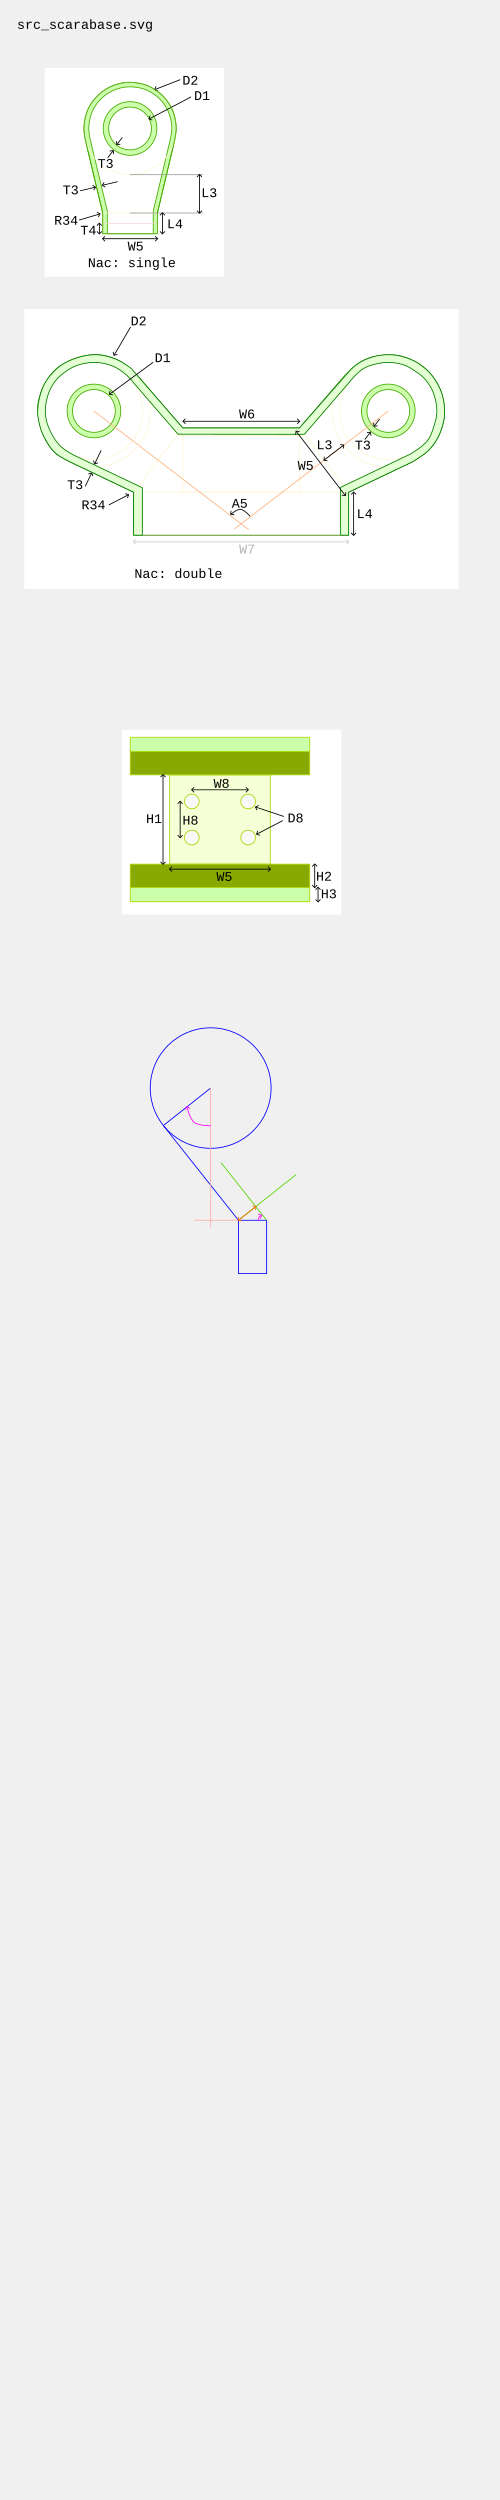
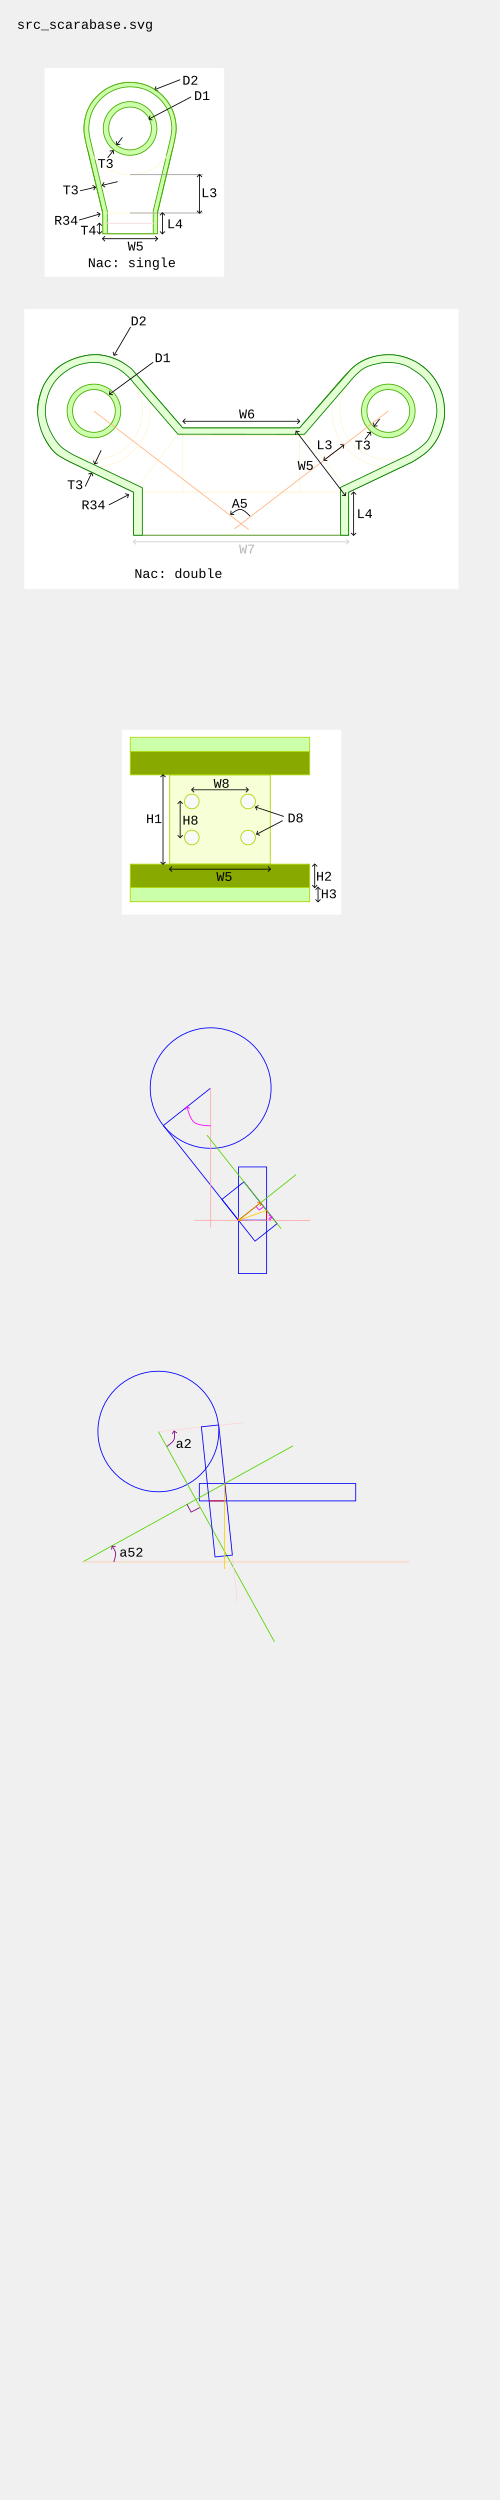
<svg xmlns="http://www.w3.org/2000/svg" width="600" height="3000" viewBox="0 0 158.75 793.75" version="1.1" id="svg1">
  <defs id="defs1">
+     <rect x="127.71" y="1793.351" width="34.011" height="23.2" id="rect62" />
+     <rect x="333.804" y="1805.964" width="67.572" height="36.939" id="rect53" />
    <rect x="54.47" y="574.638" width="36.313" height="30.579" id="rect46" />
    <rect x="43.021" y="286.442" width="29.506" height="22.525" id="rect44" />
    <rect x="69.599" y="207.67" width="28.831" height="25.001" id="rect43" />
    <rect x="436.062" y="1023.485" width="45.048" height="25.677" id="rect41" />
    <rect x="422.998" y="979.338" width="38.741" height="29.281" id="rect40" />
    <rect x="454.081" y="977.987" width="32.434" height="36.489" id="rect39" />
    <rect x="339.441" y="1127.545" width="45.557" height="21.623" id="rect38" />
    <rect x="437.693" y="1083.004" width="25.848" height="29.225" id="rect37" />
    <rect x="436.428" y="1042.999" width="35.673" height="20.972" id="rect36" />
    <rect x="435.161" y="977.536" width="43.246" height="41.894" id="rect35" />
    <rect x="105.412" y="306.325" width="121.629" height="29.732" id="rect32" />
    <rect x="161.271" y="679.32" width="121.629" height="36.939" id="rect31" />
    <rect x="156.766" y="376.149" width="41.894" height="29.732" id="rect30" />
    <rect x="185.597" y="420.295" width="44.147" height="36.038" id="rect29" />
    <rect x="237.402" y="364.887" width="66.22" height="31.533" id="rect28" />
    <rect x="219.641" y="373.446" width="72.719" height="40.543" id="rect27" />
    <rect x="244.609" y="373.446" width="55.391" height="40.543" id="rect26" />
    <rect x="266.683" y="461.739" width="45.949" height="43.798" id="rect25" />
    <rect x="250.015" y="415.791" width="36.94" height="30.182" id="rect24" />
    <rect x="437.414" y="607.244" width="49.553" height="30.632" id="rect23" />
    <rect x="242.357" y="665.355" width="77.032" height="25.677" id="rect22" />
    <rect x="136.652" y="311.528" width="50.966" height="32.491" id="rect15" />
    <rect x="37.906" y="260.881" width="38.543" height="33.446" id="rect14" />
    <rect x="237.628" y="277.763" width="48.417" height="32.491" id="rect13" />
    <rect x="254.51" y="220.427" width="36.95" height="28.668" id="rect12" />
    <rect x="273.941" y="138.244" width="34.72" height="29.942" id="rect10" />
    <marker style="overflow:visible" id="ArrowWide" refX="0" refY="0" orient="auto-start-reverse" markerWidth="1" markerHeight="1" viewBox="0 0 1 1" preserveAspectRatio="xMidYMid">
      <path style="fill:none;stroke:context-stroke;stroke-width:1;stroke-linecap:butt" d="M 3,-3 0,0 3,3" transform="rotate(180,0.125,0)" id="path5" />
    </marker>
    <rect x="20.386" y="20.386" width="239.539" height="67.53" id="rect1" />
    <marker style="overflow:visible" id="ArrowWide-2" refX="0" refY="0" orient="auto-start-reverse" markerWidth="1" markerHeight="1" viewBox="0 0 1 1" preserveAspectRatio="xMidYMid">
      <path style="fill:none;stroke:context-stroke;stroke-width:1;stroke-linecap:butt" d="M 3,-3 0,0 3,3" transform="rotate(180,0.125,0)" id="path5-6" />
    </marker>
    <marker style="overflow:visible" id="ArrowWide-0" refX="0" refY="0" orient="auto-start-reverse" markerWidth="1" markerHeight="1" viewBox="0 0 1 1" preserveAspectRatio="xMidYMid">
      <path style="fill:none;stroke:context-stroke;stroke-width:1;stroke-linecap:butt" d="M 3,-3 0,0 3,3" transform="rotate(180,0.125,0)" id="path5-2" />
    </marker>
    <rect x="69.599" y="207.67" width="28.831" height="25.001" id="rect43-2" />
    <marker style="overflow:visible" id="ArrowWide-03" refX="0" refY="0" orient="auto-start-reverse" markerWidth="1" markerHeight="1" viewBox="0 0 1 1" preserveAspectRatio="xMidYMid">
      <path style="fill:none;stroke:context-stroke;stroke-width:1;stroke-linecap:butt" d="M 3,-3 0,0 3,3" transform="rotate(180,0.125,0)" id="path5-61" />
    </marker>
    <marker style="overflow:visible" id="ArrowWide-0-0" refX="0" refY="0" orient="auto-start-reverse" markerWidth="1" markerHeight="1" viewBox="0 0 1 1" preserveAspectRatio="xMidYMid">
      <path style="fill:none;stroke:context-stroke;stroke-width:1;stroke-linecap:butt" d="M 3,-3 0,0 3,3" transform="rotate(180,0.125,0)" id="path5-2-6" />
    </marker>
    <rect x="69.599" y="207.67" width="28.831" height="25.001" id="rect43-2-3" />
    <marker style="overflow:visible" id="ArrowWide-7" refX="0" refY="0" orient="auto-start-reverse" markerWidth="1" markerHeight="1" viewBox="0 0 1 1" preserveAspectRatio="xMidYMid">
      <path style="fill:none;stroke:context-stroke;stroke-width:1;stroke-linecap:butt" d="M 3,-3 0,0 3,3" transform="rotate(180,0.125,0)" id="path5-9" />
    </marker>
    <marker style="overflow:visible" id="ArrowWide-28" refX="0" refY="0" orient="auto-start-reverse" markerWidth="1" markerHeight="1" viewBox="0 0 1 1" preserveAspectRatio="xMidYMid">
      <path style="fill:none;stroke:context-stroke;stroke-width:1;stroke-linecap:butt" d="M 3,-3 0,0 3,3" transform="rotate(180,0.125,0)" id="path5-97" />
    </marker>
  </defs>
  <g id="layer1">
    <rect style="fill:#ffffff;stroke:#ffffff;stroke-width:0.265;stroke-linejoin:round" id="rect42" width="69.368" height="58.403" x="38.856" y="231.822" />
    <rect style="fill:#ffffff;stroke:#ffffff;stroke-width:0.265;stroke-linejoin:round" id="rect34" width="56.734" height="66.031" x="14.303" y="21.692" />
    <path style="fill:#ffffff;stroke:#000000;stroke-width:0.265;stroke-linejoin:round;marker-start:url(#ArrowWide-2)" d="m 30.274,59.438 -4.827,1.132" id="path34-7" />
    <path style="fill:#ccffaa;stroke:#44aa00;stroke-width:0.265;stroke-linejoin:round" d="M 32.61,74.2 V 67.627 L 27.065,44.328 c 0,0 -0.467,-2.35 -0.433,-3.537 0.05,-1.74 0.344,-3.5 0.93,-5.14 0.492,-1.376 1.219,-2.689 2.132,-3.829 1.116,-1.394 2.463,-2.653 3.996,-3.569 1.643,-0.982 3.504,-1.673 5.396,-1.959 1.909,-0.289 3.905,-0.16 5.787,0.275 1.521,0.352 2.98,1.023 4.302,1.853 1.221,0.768 2.34,1.733 3.267,2.838 1.049,1.251 1.938,2.676 2.517,4.203 0.641,1.689 0.967,3.521 1.002,5.328 0.028,1.435 -0.632,4.26 -0.632,4.26 L 49.983,67.627 v 6.574 z" id="path2" />
    <path style="fill:#ffffff;stroke:#44aa00;stroke-width:0.265;stroke-linejoin:round" d="m 34.081,74.2 v -7.18 L 28.563,43.934 c 0,0 -0.42,-2.115 -0.389,-3.183 0.045,-1.566 0.309,-3.151 0.837,-4.626 0.443,-1.238 1.097,-2.42 1.918,-3.446 1.004,-1.255 2.216,-2.388 3.595,-3.212 1.478,-0.884 3.153,-1.505 4.855,-1.763 1.718,-0.26 3.513,-0.144 5.206,0.248 1.369,0.316 2.681,0.92 3.87,1.668 1.099,0.691 2.106,1.559 2.939,2.554 0.944,1.126 1.743,2.409 2.265,3.783 0.577,1.521 0.87,3.169 0.901,4.795 0.025,1.292 -0.569,3.834 -0.569,3.834 L 48.653,67.021 v 7.18 z" id="path2-2" />
    <rect style="fill:none;stroke:#f4d7d7;stroke-width:0.265;stroke-linejoin:round" id="rect2-6" width="17.373" height="3.287" x="32.61" y="70.913" />
    <circle style="fill:none;stroke:#fff6d5;stroke-width:0.265;stroke-linejoin:round" id="path1-3" cx="41.297" cy="40.791" r="14.665" />
    <rect style="fill:#ffffff;stroke:#ffffff;stroke-width:0.265;stroke-linejoin:round" id="rect33" width="137.544" height="88.676" x="7.866" y="98.212" />
    <path style="fill:#e5ffd5;stroke:#000000;stroke-width:0.265;stroke-linejoin:round;stroke-dasharray:none;marker-start:url(#ArrowWide-28)" d="m 29.085,150.194 -2.04,4.282" id="path42-1" />
    <path style="fill:none;stroke:#ffeeaa;stroke-width:0.265;stroke-linejoin:round" d="m 108.083,154.755 22.071,-10.517" id="path38-2" />
    <path style="fill:none;stroke:#ffeeaa;stroke-width:0.265;stroke-linejoin:round" d="m 96.364,138.214 14.924,-17.277" id="path40-6" />
    <circle style="fill:none;stroke:#fff6d5;stroke-width:0.265;stroke-linejoin:round" id="path1-3-7-0-3-3" cx="123.287" cy="130.479" r="15.424" />
    <circle style="fill:none;stroke:#fff6d5;stroke-width:0.265;stroke-linejoin:round" id="path1-3-7-0-3" cx="29.822" cy="130.48" r="15.424" />
    <text xml:space="preserve" transform="scale(0.2645833)" id="text1" style="font-size:16px;line-height:normal;font-family:'Liberation Mono';-inkscape-font-specification:'Liberation Mono';text-decoration-color:#000000;white-space:pre;shape-inside:url(#rect1);display:inline;fill:#000000;stroke-width:1;-inkscape-stroke:none;stop-color:#000000">
-       <tspan x="20.387" y="34.623" id="tspan1">src_scarabase.svg</tspan>
+       <tspan x="20.387" y="34.623" id="tspan33">src_scarabase.svg</tspan>
    </text>
    <circle style="fill:#ccffaa;stroke:#44aa00;stroke-width:0.265;stroke-linejoin:round" id="path1-35" cx="41.297" cy="40.791" r="8.518" />
    <circle style="fill:#ffffff;stroke:#44aa00;stroke-width:0.265;stroke-linejoin:round" id="path1" cx="41.297" cy="40.791" r="6.79" />
    <rect style="fill:none;stroke:#fff6d5;stroke-width:0.265;stroke-linejoin:round" id="rect2" width="17.373" height="6.574" x="32.61" y="67.627" />
    <path style="fill:none;stroke:#999999;stroke-width:0.265;stroke-linejoin:round" d="M 41.297,55.456 H 64.389" id="path3" />
    <path style="fill:none;stroke:#999999;stroke-width:0.265;stroke-linejoin:round" d="M 41.297,67.627 H 64.389" id="path3-1" />
    <path style="fill:none;stroke:#000000;stroke-width:0.265;stroke-linejoin:round;marker-start:url(#ArrowWide);marker-end:url(#ArrowWide)" d="M 63.331,55.456 V 67.627" id="path4" />
    <path style="fill:none;stroke:#000000;stroke-width:0.265;stroke-linejoin:round;marker-start:url(#ArrowWide);marker-end:url(#ArrowWide)" d="m 51.571,67.627 v 6.574" id="path6" />
    <path style="fill:none;stroke:#000000;stroke-width:0.265;stroke-linejoin:round;marker-start:url(#ArrowWide);marker-end:url(#ArrowWide)" d="M 32.61,75.788 H 49.983" id="path7" />
    <path style="fill:none;stroke:#000000;stroke-width:0.265;stroke-linejoin:round;marker-start:url(#ArrowWide)" d="M 47.37,37.754 60.681,30.762" id="path8" />
    <path style="fill:none;stroke:#000000;stroke-width:0.265;stroke-linejoin:round;marker-start:url(#ArrowWide)" d="m 49.175,28.423 8.05,-3.139" id="path9" />
    <path style="fill:none;stroke:#000000;stroke-width:0.265;stroke-linejoin:round;marker-start:url(#ArrowWide)" d="M 31.689,67.929 25.115,69.867" id="path10" />
    <text xml:space="preserve" transform="matrix(0.2645833,0,0,0.2645833,-10.87202,-8.596481)" id="text10" style="font-size:16px;line-height:normal;font-family:'Liberation Mono';-inkscape-font-specification:'Liberation Mono';text-decoration-color:#000000;white-space:pre;shape-inside:url(#rect10);display:inline;fill:#000000;stroke-width:1;-inkscape-stroke:none;stop-color:#000000">
-       <tspan x="273.941" y="152.481" id="tspan2">D1</tspan>
+       <tspan x="273.941" y="152.481" id="tspan34">D1</tspan>
    </text>
    <text xml:space="preserve" style="font-size:4.233px;line-height:normal;font-family:'Liberation Mono';-inkscape-font-specification:'Liberation Mono';text-decoration-color:#000000;white-space:pre;fill:#000000;stroke-width:0.265;-inkscape-stroke:none;stop-color:#000000" x="57.9" y="26.885" id="text11">
      <tspan id="tspan11" style="stroke-width:0.265" x="57.9" y="26.885">D2</tspan>
    </text>
    <text xml:space="preserve" transform="matrix(0.2645833,0,0,0.2645833,-3.455448,0.5056754)" id="text12" style="font-size:16px;line-height:normal;font-family:'Liberation Mono';-inkscape-font-specification:'Liberation Mono';text-decoration-color:#000000;white-space:pre;shape-inside:url(#rect12);display:inline;fill:#000000;stroke-width:1;-inkscape-stroke:none;stop-color:#000000">
-       <tspan x="254.51" y="234.662" id="tspan3">L3</tspan>
+       <tspan x="254.51" y="234.662" id="tspan35">L3</tspan>
    </text>
    <text xml:space="preserve" transform="matrix(0.2645833,0,0,0.2645833,-9.86067,-4.803916)" id="text13" style="font-size:16px;line-height:normal;font-family:'Liberation Mono';-inkscape-font-specification:'Liberation Mono';text-decoration-color:#000000;white-space:pre;shape-inside:url(#rect13);display:inline;fill:#000000;stroke-width:1;-inkscape-stroke:none;stop-color:#000000">
-       <tspan x="237.627" y="292" id="tspan4">L4</tspan>
+       <tspan x="237.627" y="292" id="tspan36">L4</tspan>
    </text>
    <text xml:space="preserve" transform="matrix(0.2645833,0,0,0.2645833,7.163734,-1.432747)" id="text14" style="font-size:16px;line-height:normal;font-family:'Liberation Mono';-inkscape-font-specification:'Liberation Mono';text-decoration-color:#000000;white-space:pre;shape-inside:url(#rect14);display:inline;fill:#000000;stroke-width:1;-inkscape-stroke:none;stop-color:#000000">
-       <tspan x="37.906" y="275.117" id="tspan5">R34</tspan>
+       <tspan x="37.906" y="275.117" id="tspan37">R34</tspan>
    </text>
    <text xml:space="preserve" transform="matrix(0.2645833,0,0,0.2645833,4.38252,-6.658059)" id="text15" style="font-size:16px;line-height:normal;font-family:'Liberation Mono';-inkscape-font-specification:'Liberation Mono';text-decoration-color:#000000;white-space:pre;shape-inside:url(#rect15);display:inline;fill:#000000;stroke-width:1;-inkscape-stroke:none;stop-color:#000000">
-       <tspan x="136.652" y="325.764" id="tspan6">W5</tspan>
+       <tspan x="136.652" y="325.764" id="tspan38">W5</tspan>
    </text>
    <rect style="fill:none;stroke:#fff6d5;stroke-width:0.265;stroke-linejoin:round" id="rect16" width="68.266" height="13.653" x="42.422" y="156.269" />
    <rect style="fill:none;stroke:#fff6d5;stroke-width:0.265;stroke-linejoin:round" id="rect16-3" width="37.083" height="20.396" x="58.013" y="135.873" />
    <circle style="fill:#ccffaa;stroke:#44aa00;stroke-width:0.265;stroke-linejoin:round" id="path1-35-3" cx="123.287" cy="130.479" r="8.518" />
    <circle style="fill:#ffffff;stroke:#44aa00;stroke-width:0.265;stroke-linejoin:round" id="path1-8" cx="123.287" cy="130.479" r="6.79" />
    <circle style="fill:none;stroke:#fff6d5;stroke-width:0.265;stroke-linejoin:round" id="path1-3-7" cx="123.287" cy="130.479" r="17.867" />
    <circle style="fill:#ccffaa;stroke:#44aa00;stroke-width:0.265;stroke-linejoin:round" id="path1-35-3-8" cx="29.822" cy="130.48" r="8.518" />
    <circle style="fill:#ffffff;stroke:#44aa00;stroke-width:0.265;stroke-linejoin:round" id="path1-8-8" cx="29.822" cy="130.479" r="6.79" />
    <path style="fill:none;stroke:#fff6d5;stroke-width:0.265;stroke-linejoin:round" d="M 42.422,156.269 58.013,135.873" id="path17" />
    <path style="fill:none;stroke:#ffb380;stroke-width:0.265;stroke-linejoin:round" d="m 29.805,130.498 49.153,37.635" id="path17-2" />
    <path style="fill:none;stroke:#fff6d5;stroke-width:0.265;stroke-linejoin:round" d="m 95.096,135.873 15.592,20.396" id="path18" />
    <path style="fill:none;stroke:#ffb380;stroke-width:0.265;stroke-linejoin:round" d="M 123.3,130.494 74.4,167.936" id="path17-2-4" />
    <circle style="fill:none;stroke:#fff6d5;stroke-width:0.265;stroke-linejoin:round" id="path1-3-7-0" cx="29.822" cy="130.479" r="17.867" />
    <path style="fill:none;stroke:#fff6d5;stroke-width:0.265;stroke-linejoin:round" d="M 42.422,156.269 22.123,146.603" id="path19" />
    <path style="fill:none;stroke:#fff6d5;stroke-width:0.265;stroke-linejoin:round" d="M 58.013,135.873 44.2,119.872" id="path20" />
    <path style="fill:none;stroke:#fff6d5;stroke-width:0.265;stroke-linejoin:round" d="M 95.096,135.873 108.91,119.872" id="path20-6" />
    <path style="fill:none;stroke:#fff6d5;stroke-width:0.265;stroke-linejoin:round" d="m 110.688,156.269 20.299,-9.666" id="path19-1" />
    <path style="fill:none;stroke:#338000;stroke-width:0.265;stroke-linejoin:round" d="m 42.422,169.922 h 68.266 v -13.653 l 20.299,-9.666 c 0,0 3.469,-2.069 4.907,-3.462 1.206,-1.168 2.233,-2.545 3.033,-4.021 0.891,-1.644 1.498,-3.45 1.908,-5.274 0.247,-1.1 0.363,-2.24 0.32,-3.366 -0.077,-2.025 -0.354,-4.083 -1.035,-5.992 -0.685,-1.922 -1.735,-3.737 -3.01,-5.329 -1.113,-1.39 -2.452,-2.639 -3.964,-3.58 -2.059,-1.282 -4.366,-2.298 -6.759,-2.695 -2.618,-0.435 -5.371,-0.216 -7.953,0.401 -1.656,0.395 -3.246,1.137 -4.667,2.075 -1.845,1.218 -4.859,4.513 -4.859,4.513 L 95.096,135.873 58.013,135.873 44.2,119.872 c 0,0 -3.728,-4.009 -6.115,-5.234 -2.523,-1.295 -5.429,-2.132 -8.263,-2.026 -3.694,0.139 -7.427,1.452 -10.543,3.442 -1.895,1.211 -3.373,3.052 -4.598,4.938 -1.021,1.573 -1.714,3.366 -2.199,5.177 -0.375,1.398 -0.62,2.865 -0.528,4.31 0.189,2.943 0.946,5.899 2.191,8.573 0.818,1.757 1.965,3.407 3.382,4.728 1.315,1.226 4.595,2.823 4.595,2.823 l 20.299,9.666 z" id="path21" />
    <path style="fill:none;stroke:#cccccc;stroke-width:0.265;stroke-linejoin:round;marker-start:url(#ArrowWide);marker-end:url(#ArrowWide)" d="M 42.422,172.039 H 110.688" id="path22" />
    <text xml:space="preserve" transform="matrix(0.2645833,0,0,0.2645833,11.79969,-4.094197)" id="text22" style="font-size:16px;line-height:normal;font-family:'Liberation Mono';-inkscape-font-specification:'Liberation Mono';text-decoration-color:#000000;white-space:pre;shape-inside:url(#rect22);display:inline;fill:#b3b3b3;stroke-width:1;-inkscape-stroke:none;stop-color:#000000">
-       <tspan x="242.357" y="679.592" id="tspan7">W7</tspan>
+       <tspan x="242.357" y="679.592" id="tspan39">W7</tspan>
    </text>
    <path style="fill:none;stroke:#000000;stroke-width:0.265;stroke-linejoin:round;marker-start:url(#ArrowWide);marker-end:url(#ArrowWide)" d="m 112.275,156.269 -4e-5,13.653" id="path23" />
    <text xml:space="preserve" transform="matrix(0.2645833,0,0,0.2645833,-2.49192,0.05635326)" id="text23" style="font-size:16px;line-height:normal;font-family:'Liberation Mono';-inkscape-font-specification:'Liberation Mono';text-decoration-color:#000000;white-space:pre;shape-inside:url(#rect23);display:inline;fill:#000000;stroke-width:1;-inkscape-stroke:none;stop-color:#000000">
-       <tspan x="437.414" y="621.481" id="tspan8">L4</tspan>
+       <tspan x="437.414" y="621.481" id="tspan40">L4</tspan>
    </text>
    <path style="fill:none;stroke:#000000;stroke-width:0.265;stroke-linejoin:round;marker-start:url(#ArrowWide);marker-end:url(#ArrowWide)" d="m 102.892,146.071 6.201,-4.74" id="path24" />
    <text xml:space="preserve" transform="matrix(0.2645833,0,0,0.2645833,34.32587,28.8437)" id="text24" style="font-size:16px;line-height:normal;font-family:'Liberation Mono';-inkscape-font-specification:'Liberation Mono';text-decoration-color:#000000;white-space:pre;shape-inside:url(#rect24);display:inline;fill:#000000;stroke-width:1;-inkscape-stroke:none;stop-color:#000000">
-       <tspan x="250.016" y="430.027" id="tspan9">L3</tspan>
+       <tspan x="250.016" y="430.027" id="tspan41">L3</tspan>
    </text>
    <path style="fill:none;stroke:#000000;stroke-width:0.265;stroke-linejoin:round;marker-start:url(#ArrowWide);marker-end:url(#ArrowWide)" d="m 58.136,133.757 36.96,1.5e-4" id="path25" />
    <text xml:space="preserve" transform="matrix(0.2645833,0,0,0.2645833,5.335489,6.892457)" id="text25" style="font-size:16px;line-height:normal;font-family:'Liberation Mono';-inkscape-font-specification:'Liberation Mono';text-decoration-color:#000000;white-space:pre;shape-inside:url(#rect25);display:inline;fill:#000000;stroke-width:1;-inkscape-stroke:none;stop-color:#000000">
-       <tspan x="266.684" y="475.977" id="tspan10">W6</tspan>
+       <tspan x="266.684" y="475.977" id="tspan42">W6</tspan>
    </text>
    <text xml:space="preserve" transform="matrix(0.2645833,0,0,0.2645833,29.79721,46.60535)" id="text26" style="font-size:16px;line-height:normal;font-family:'Liberation Mono';-inkscape-font-specification:'Liberation Mono';text-decoration-color:#000000;white-space:pre;shape-inside:url(#rect26);display:inline;fill:#000000;stroke-width:1;-inkscape-stroke:none;stop-color:#000000">
-       <tspan x="244.609" y="387.682" id="tspan12">W5</tspan>
+       <tspan x="244.609" y="387.682" id="tspan43">W5</tspan>
    </text>
    <path style="fill:none;stroke:#000000;stroke-width:0.265;stroke-linejoin:round;marker-end:url(#ArrowWide)" d="m 79.396,163.904 c 0,0 -1.797,-2.081 -3.039,-2.177 -1.136,-0.087 -3.051,1.543 -3.051,1.543" id="path27" />
    <text xml:space="preserve" transform="matrix(0.2645833,0,0,0.2645833,15.46681,58.63166)" id="text27" style="font-size:16px;line-height:normal;font-family:'Liberation Mono';-inkscape-font-specification:'Liberation Mono';text-decoration-color:#000000;white-space:pre;shape-inside:url(#rect27);display:inline;fill:#000000;stroke-width:1;-inkscape-stroke:none;stop-color:#000000">
-       <tspan x="219.641" y="387.682" id="tspan13">A5</tspan>
+       <tspan x="219.641" y="387.682" id="tspan44">A5</tspan>
    </text>
    <path style="fill:none;stroke:#000000;stroke-width:0.265;stroke-linejoin:round;marker-start:url(#ArrowWide)" d="m 40.763,157.091 -6.198,3.218" id="path28" />
    <text xml:space="preserve" transform="matrix(0.2645833,0,0,0.2645833,-36.94854,61.38225)" id="text28" style="font-size:16px;line-height:normal;font-family:'Liberation Mono';-inkscape-font-specification:'Liberation Mono';text-decoration-color:#000000;white-space:pre;shape-inside:url(#rect28);display:inline;fill:#000000;stroke-width:1;-inkscape-stroke:none;stop-color:#000000">
-       <tspan x="237.402" y="379.123" id="tspan14">R34</tspan>
+       <tspan x="237.402" y="379.123" id="tspan45">R34</tspan>
    </text>
    <text xml:space="preserve" transform="scale(0.2645833)" id="text29" style="font-size:16px;line-height:normal;font-family:'Liberation Mono';-inkscape-font-specification:'Liberation Mono';text-decoration-color:#000000;white-space:pre;shape-inside:url(#rect29);display:inline;fill:#000000;stroke-width:1;-inkscape-stroke:none;stop-color:#000000">
-       <tspan x="185.598" y="434.531" id="tspan15">D1</tspan>
+       <tspan x="185.598" y="434.531" id="tspan46">D1</tspan>
    </text>
    <text xml:space="preserve" transform="scale(0.2645833)" id="text30" style="font-size:16px;line-height:normal;font-family:'Liberation Mono';-inkscape-font-specification:'Liberation Mono';text-decoration-color:#000000;white-space:pre;shape-inside:url(#rect30);display:inline;fill:#000000;stroke-width:1;-inkscape-stroke:none;stop-color:#000000">
-       <tspan x="156.766" y="390.385" id="tspan16">D2</tspan>
+       <tspan x="156.766" y="390.385" id="tspan47">D2</tspan>
    </text>
    <path style="fill:none;stroke:#000000;stroke-width:0.265;stroke-linejoin:round;marker-start:url(#ArrowWide)" d="m 36.233,112.753 5.244,-8.939" id="path30" />
    <text xml:space="preserve" transform="scale(0.2645833)" id="text31" style="font-size:16px;line-height:normal;font-family:'Liberation Mono';-inkscape-font-specification:'Liberation Mono';text-decoration-color:#000000;white-space:pre;shape-inside:url(#rect31);display:inline;fill:#000000;stroke-width:1;-inkscape-stroke:none;stop-color:#000000">
-       <tspan x="161.271" y="693.557" id="tspan17">Nac: double</tspan>
+       <tspan x="161.271" y="693.557" id="tspan48">Nac: double</tspan>
    </text>
    <text xml:space="preserve" transform="scale(0.2645833)" id="text32" style="font-size:16px;line-height:normal;font-family:'Liberation Mono';-inkscape-font-specification:'Liberation Mono';text-decoration-color:#000000;white-space:pre;shape-inside:url(#rect32);display:inline;fill:#000000;stroke-width:1;-inkscape-stroke:none;stop-color:#000000">
-       <tspan x="105.412" y="320.561" id="tspan18">Nac: single</tspan>
+       <tspan x="105.412" y="320.561" id="tspan49">Nac: single</tspan>
    </text>
    <rect style="fill:#f6ffd5;stroke:#aad400;stroke-width:0.265;stroke-linejoin:round" id="rect3" width="31.943" height="28.367" x="53.873" y="246.006" />
    <rect style="fill:#88aa00;stroke:#aad400;stroke-width:0.265;stroke-linejoin:round" id="rect3-3" width="56.972" height="7.39" x="41.359" y="238.616" />
    <rect style="fill:#ccffaa;stroke:#aad400;stroke-width:0.265;stroke-linejoin:round" id="rect3-3-1" width="56.972" height="4.529" x="41.359" y="234.087" />
    <rect style="fill:#88aa00;stroke:#aad400;stroke-width:0.265;stroke-linejoin:round" id="rect3-3-3" width="56.972" height="7.39" x="41.359" y="274.373" />
    <rect style="fill:#ccffaa;stroke:#aad400;stroke-width:0.265;stroke-linejoin:round" id="rect3-3-1-6" width="56.972" height="4.529" x="41.359" y="281.762" />
    <rect style="fill:#f4d7d7;stroke:#aad400;stroke-width:0.265;stroke-linejoin:round" id="rect4" width="7.032" height="8.462" x="-38.975" y="240.417" />
    <rect style="fill:#f4d7d7;stroke:#aad400;stroke-width:0.265;stroke-linejoin:round" id="rect4-2" width="7.032" height="8.462" x="-14.064" y="240.417" />
    <rect style="fill:#f4d7d7;stroke:#aad400;stroke-width:0.265;stroke-linejoin:round" id="rect4-5" width="7.032" height="8.462" x="-14.064" y="260.321" />
    <rect style="fill:#f4d7d7;stroke:#aad400;stroke-width:0.265;stroke-linejoin:round" id="rect4-9" width="7.032" height="8.462" x="-38.975" y="260.321" />
    <circle style="fill:#f9f9f9;stroke:#aad400;stroke-width:0.265;stroke-linejoin:round" id="path11" cx="-8.403" cy="254.6" r="2.324" />
    <circle style="fill:#f9f9f9;stroke:#aad400;stroke-width:0.265;stroke-linejoin:round" id="path11-2" cx="60.905" cy="254.468" r="2.324" />
    <circle style="fill:#f9f9f9;stroke:#aad400;stroke-width:0.265;stroke-linejoin:round" id="path11-4" cx="78.784" cy="254.468" r="2.324" />
    <circle style="fill:#f9f9f9;stroke:#aad400;stroke-width:0.265;stroke-linejoin:round" id="path11-0" cx="60.905" cy="265.91" r="2.324" />
    <circle style="fill:#f9f9f9;stroke:#aad400;stroke-width:0.265;stroke-linejoin:round" id="path11-6" cx="78.784" cy="265.91" r="2.324" />
    <path style="fill:#f9f9f9;stroke:#000000;stroke-width:0.265;stroke-linejoin:round;marker-start:url(#ArrowWide);marker-end:url(#ArrowWide)" d="m 57.201,254.468 5e-6,11.442" id="path12" />
    <path style="fill:#f9f9f9;stroke:#000000;stroke-width:0.265;stroke-linejoin:round;marker-start:url(#ArrowWide);marker-end:url(#ArrowWide)" d="M 60.905,250.764 H 78.784" id="path13" />
    <path style="fill:#f9f9f9;stroke:#000000;stroke-width:0.265;stroke-linejoin:round;marker-start:url(#ArrowWide)" d="m 81.168,256.256 8.939,2.98" id="path14" />
    <path style="fill:#f9f9f9;stroke:#000000;stroke-width:0.265;stroke-linejoin:round;marker-start:url(#ArrowWide)" d="m 81.525,264.838 8.224,-4.291" id="path15" />
    <path style="fill:#f9f9f9;stroke:#000000;stroke-width:0.265;stroke-linejoin:round;marker-start:url(#ArrowWide);marker-end:url(#ArrowWide)" d="m 51.757,246.006 v 28.367" id="path16" />
    <path style="fill:#f9f9f9;stroke:#000000;stroke-width:0.265;stroke-linejoin:round;marker-start:url(#ArrowWide);marker-end:url(#ArrowWide)" d="M 53.873,275.96 H 85.816" id="path29" />
    <path style="fill:#f9f9f9;stroke:#000000;stroke-width:0.265;stroke-linejoin:round;marker-start:url(#ArrowWide);marker-end:url(#ArrowWide)" d="m 99.918,274.373 v 7.39" id="path32" />
    <path style="fill:#f9f9f9;stroke:#000000;stroke-width:0.265;stroke-linejoin:round;marker-start:url(#ArrowWide);marker-end:url(#ArrowWide)" d="m 100.977,281.762 v 4.529" id="path33" />
    <text xml:space="preserve" transform="matrix(0.2645833,0,0,0.2645833,-68.77195,-1.072699)" id="text33" style="font-size:16px;line-height:normal;font-family:'Liberation Mono';-inkscape-font-specification:'Liberation Mono';text-decoration-color:#000000;white-space:pre;shape-inside:url(#rect35);display:inline;fill:#000000;stroke-width:1;-inkscape-stroke:none;stop-color:#000000">
-       <tspan x="435.162" y="991.772" id="tspan19">H1</tspan>
+       <tspan x="435.162" y="991.772" id="tspan50">H1</tspan>
    </text>
    <text xml:space="preserve" transform="matrix(0.2645833,0,0,0.2645833,-15.13698,-0.1191888)" id="text36" style="font-size:16px;line-height:normal;font-family:'Liberation Mono';-inkscape-font-specification:'Liberation Mono';text-decoration-color:#000000;white-space:pre;shape-inside:url(#rect36);display:inline;fill:#000000;stroke-width:1;-inkscape-stroke:none;stop-color:#000000">
-       <tspan x="436.428" y="1057.236" id="tspan20">H2</tspan>
+       <tspan x="436.428" y="1057.236" id="tspan51">H2</tspan>
    </text>
    <text xml:space="preserve" transform="matrix(0.2645833,0,0,0.2645833,-13.94509,-5.125119)" id="text37" style="font-size:16px;line-height:normal;font-family:'Liberation Mono';-inkscape-font-specification:'Liberation Mono';text-decoration-color:#000000;white-space:pre;shape-inside:url(#rect37);display:inline;fill:#000000;stroke-width:1;-inkscape-stroke:none;stop-color:#000000">
-       <tspan x="437.693" y="1097.24" id="tspan21">H3</tspan>
+       <tspan x="437.693" y="1097.24" id="tspan52">H3</tspan>
    </text>
    <text xml:space="preserve" transform="matrix(0.2645833,0,0,0.2645833,-21.09642,-22.4075)" id="text38" style="font-size:16px;line-height:normal;font-family:'Liberation Mono';-inkscape-font-specification:'Liberation Mono';text-decoration-color:#000000;white-space:pre;shape-inside:url(#rect38);display:inline;fill:#000000;stroke-width:1;-inkscape-stroke:none;stop-color:#000000">
-       <tspan x="339.441" y="1141.781" id="tspan22">W5</tspan>
+       <tspan x="339.441" y="1141.781" id="tspan53">W5</tspan>
    </text>
    <text xml:space="preserve" transform="matrix(0.2645833,0,0,0.2645833,-28.8437,-1.430266)" id="text39" style="font-size:16px;line-height:normal;font-family:'Liberation Mono';-inkscape-font-specification:'Liberation Mono';text-decoration-color:#000000;white-space:pre;shape-inside:url(#rect39);display:inline;fill:#000000;stroke-width:1;-inkscape-stroke:none;stop-color:#000000">
-       <tspan x="454.082" y="992.223" id="tspan23">D8</tspan>
+       <tspan x="454.082" y="992.223" id="tspan54">D8</tspan>
    </text>
    <text xml:space="preserve" transform="matrix(0.2645833,0,0,0.2645833,-44.09986,-12.7532)" id="text40" style="font-size:16px;line-height:normal;font-family:'Liberation Mono';-inkscape-font-specification:'Liberation Mono';text-decoration-color:#000000;white-space:pre;shape-inside:url(#rect40);display:inline;fill:#000000;stroke-width:1;-inkscape-stroke:none;stop-color:#000000">
-       <tspan x="422.998" y="993.574" id="tspan24">W8</tspan>
+       <tspan x="422.998" y="993.574" id="tspan55">W8</tspan>
    </text>
    <text xml:space="preserve" transform="matrix(0.2645833,0,0,0.2645833,-57.44901,-12.7532)" id="text41" style="font-size:16px;line-height:normal;font-family:'Liberation Mono';-inkscape-font-specification:'Liberation Mono';text-decoration-color:#000000;white-space:pre;shape-inside:url(#rect41);display:inline;fill:#000000;stroke-width:1;-inkscape-stroke:none;stop-color:#000000">
-       <tspan x="436.062" y="1037.721" id="tspan25">H8</tspan>
+       <tspan x="436.062" y="1037.721" id="tspan56">H8</tspan>
    </text>
    <path style="fill:none;stroke:#44aa00;stroke-width:0.265;stroke-linejoin:round" d="M 32.61,74.2 V 67.627 L 27.065,44.328 c 0,0 -0.467,-2.35 -0.433,-3.537 0.05,-1.74 0.344,-3.5 0.93,-5.14 0.492,-1.376 1.219,-2.689 2.132,-3.829 1.116,-1.394 2.463,-2.653 3.996,-3.569 1.643,-0.982 3.504,-1.673 5.396,-1.959 1.909,-0.289 3.905,-0.16 5.787,0.275 1.521,0.352 2.98,1.023 4.302,1.853 1.221,0.768 2.34,1.733 3.267,2.838 1.049,1.251 1.938,2.676 2.517,4.203 0.641,1.689 0.967,3.521 1.002,5.328 0.028,1.435 -0.632,4.26 -0.632,4.26 l -5.346,22.576 v 6.574 z" id="path2-6" />
    <path style="fill:#ffffff;stroke:#000000;stroke-width:0.265;stroke-linejoin:round;marker-start:url(#ArrowWide)" d="m 32.525,58.812 4.827,-1.132" id="path34" />
    <text xml:space="preserve" transform="matrix(0.2645833,0,0,0.2645833,1.48986,2.979721)" id="text34" style="font-size:16px;line-height:normal;font-family:'Liberation Mono';-inkscape-font-specification:'Liberation Mono';text-decoration-color:#000000;white-space:pre;shape-inside:url(#rect43);display:inline;fill:#000000;stroke-width:1;-inkscape-stroke:none;stop-color:#000000">
-       <tspan x="69.6" y="221.906" id="tspan26">T3</tspan>
+       <tspan x="69.6" y="221.906" id="tspan57">T3</tspan>
    </text>
    <path style="fill:#ffffff;stroke:#000000;stroke-width:0.265;stroke-linejoin:round;marker-start:url(#ArrowWide)" d="m 37.127,45.888 1.728,-2.265" id="path43" />
    <path style="fill:#ffffff;stroke:#000000;stroke-width:0.265;stroke-linejoin:round;marker-start:url(#ArrowWide-0)" d="m 35.911,47.862 -1.728,2.265" id="path43-5" />
    <text xml:space="preserve" transform="matrix(0.2645833,0,0,0.2645833,12.57354,-5.405033)" id="text34-7" style="font-size:16px;line-height:normal;font-family:'Liberation Mono';-inkscape-font-specification:'Liberation Mono';text-decoration-color:#000000;white-space:pre;shape-inside:url(#rect43-2);display:inline;fill:#000000;stroke-width:1;-inkscape-stroke:none;stop-color:#000000">
-       <tspan x="69.6" y="221.906" id="tspan27">T3</tspan>
+       <tspan x="69.6" y="221.906" id="tspan58">T3</tspan>
    </text>
    <path style="fill:#ffffff;stroke:#000000;stroke-width:0.265;stroke-linejoin:round;marker-start:url(#ArrowWide-03)" d="m 118.803,135.29 1.728,-2.265" id="path43-6" />
    <path style="fill:#ffffff;stroke:#000000;stroke-width:0.265;stroke-linejoin:round;marker-start:url(#ArrowWide-0-0)" d="m 117.587,137.264 -1.728,2.265" id="path43-5-1" />
    <text xml:space="preserve" transform="matrix(0.2645833,0,0,0.2645833,94.24944,83.9972)" id="text34-7-5" style="font-size:16px;line-height:normal;font-family:'Liberation Mono';-inkscape-font-specification:'Liberation Mono';text-decoration-color:#000000;white-space:pre;shape-inside:url(#rect43-2-3);display:inline;fill:#000000;stroke-width:1;-inkscape-stroke:none;stop-color:#000000">
-       <tspan x="69.6" y="221.906" id="tspan28">T3</tspan>
+       <tspan x="69.6" y="221.906" id="tspan59">T3</tspan>
    </text>
    <path style="fill:#ffffff;stroke:#000000;stroke-width:0.265;stroke-linejoin:round;marker-start:url(#ArrowWide);marker-end:url(#ArrowWide)" d="m 31.552,70.913 v 3.287" id="path44" />
    <text xml:space="preserve" transform="matrix(0.2645833,0,0,0.2645833,14.14578,-5.065525)" id="text44" style="font-size:16px;line-height:normal;font-family:'Liberation Mono';-inkscape-font-specification:'Liberation Mono';text-decoration-color:#000000;white-space:pre;shape-inside:url(#rect44);display:inline;fill:#000000;stroke-width:1;-inkscape-stroke:none;stop-color:#000000">
-       <tspan x="43.021" y="300.678" id="tspan29">T4</tspan>
+       <tspan x="43.021" y="300.678" id="tspan60">T4</tspan>
    </text>
    <ellipse style="fill:none;stroke:#0000ff;stroke-width:0.265;stroke-linejoin:round" id="path35" cx="66.886" cy="345.461" rx="19.184" ry="19.131" />
    <path style="fill:none;stroke:#0000ff;stroke-width:0.265;stroke-linejoin:round" d="M 66.886,345.461 51.86,357.354" id="path36" />
    <path style="fill:none;stroke:#0000ff;stroke-width:0.265;stroke-linejoin:round" d="M 75.706,387.433 51.86,357.354" id="path36-3" />
    <rect style="fill:none;stroke:#0000ff;stroke-width:0.265;stroke-linejoin:round" id="rect45" width="8.95" height="16.936" x="75.706" y="387.433" />
+     <rect style="fill:none;stroke:#0000ff;stroke-width:0.265;stroke-linejoin:round" id="rect45-1" width="5.539" height="49.65" x="-476.536" y="63.288" transform="rotate(-90)" />
+     <rect style="fill:none;stroke:#0000ff;stroke-width:0.265;stroke-linejoin:round" id="rect45-3" width="8.95" height="16.936" x="75.706" y="370.497" />
+     <rect style="fill:none;stroke:#0000ff;stroke-width:0.265;stroke-linejoin:round" id="rect45-3-1" width="8.95" height="16.936" x="-181.368" y="342.162" transform="rotate(-38.40739)" />
    <path style="fill:none;stroke:#ffaaaa;stroke-width:0.265;stroke-linejoin:round" d="m 66.886,345.461 v 44.247" id="path45" />
-     <path style="fill:none;stroke:#55d400;stroke-width:0.265;stroke-linejoin:round" d="M 84.656,387.433 70.16,369.13" id="path36-3-1" />
-     <path style="fill:none;stroke:#ffaaaa;stroke-width:0.265;stroke-linejoin:round" d="M 75.706,387.433 H 61.632" id="path45-3" />
+     <path style="fill:none;stroke:#ffaaaa;stroke-width:0.265;stroke-linejoin:round" d="M 98.546,387.537 61.632,387.433" id="path45-3" />
    <path style="fill:none;stroke:#ff00ff;stroke-width:0.265;stroke-linejoin:round;marker-end:url(#ArrowWide)" d="m 66.968,357.458 c 0,0 -3.916,0.01 -5.336,-1.125 -1.411,-1.128 -2.259,-4.925 -2.259,-4.925" id="path46" />
    <path style="fill:none;stroke:#55d400;stroke-width:0.265;stroke-linejoin:round" d="M 94.009,372.937 75.706,387.433" id="path36-3-1-6" />
-     <path style="fill:none;stroke:#ff6600;stroke-width:0.265;stroke-linejoin:round;marker-start:url(#ArrowWide);marker-end:url(#ArrowWide)" d="m 75.706,387.433 5.5,-4.356" id="path47" />
-     <path style="fill:none;stroke:#ff00ff;stroke-width:0.265;stroke-linejoin:round;marker-end:url(#ArrowWide-7)" d="m 82.174,387.589 c 0,0 -0.104,-0.781 0.048,-1.098 0.151,-0.315 0.763,-0.595 0.763,-0.595" id="path46-2" />
+     <path style="fill:none;stroke:#55d400;stroke-width:0.265;stroke-linejoin:round" d="M 89.231,390.087 65.686,360.388" id="path36-3-1-6-3" />
+     <path style="fill:none;stroke:#ff6600;stroke-width:0.265;stroke-linejoin:round;marker-start:url(#ArrowWide);marker-end:url(#ArrowWide)" d="m 75.706,387.433 7.016,-5.556" id="path47" />
+     <path style="fill:none;stroke:#ff00ff;stroke-width:0.265;stroke-linejoin:round;marker-end:url(#ArrowWide-7)" d="m 85.494,387.476 c 0,0 -0.104,-0.533 0.048,-0.749 0.151,-0.215 0.763,-0.406 0.763,-0.406" id="path46-2" />
    <path style="fill:none;stroke:#ffeeaa;stroke-width:0.265;stroke-linejoin:round" d="M 45.191,169.935 V 154.873" id="path37" />
    <path style="fill:none;stroke:#ffeeaa;stroke-width:0.265;stroke-linejoin:round" d="M 108.158,169.935 V 154.724" id="path37-5" />
    <path style="fill:none;stroke:#ffeeaa;stroke-width:0.265;stroke-linejoin:round" d="M 45.191,154.873 23.385,144.483" id="path38" />
    <path style="fill:none;stroke:#ffeeaa;stroke-width:0.265;stroke-linejoin:round" d="m 56.718,138.143 39.662,1.5e-4" id="path39" />
    <path style="fill:none;stroke:#ffeeaa;stroke-width:0.265;stroke-linejoin:round" d="M 56.752,138.143 42.419,121.548" id="path40" />
    <path style="fill:#e5ffd5;stroke:#008000;stroke-width:0.265;stroke-linejoin:round" d="M 42.422,169.922 H 45.191 v -15.049 l -21.805,-10.39 c 0,0 -2.768,-1.503 -3.91,-2.565 -1.12,-1.041 -2.046,-2.306 -2.788,-3.643 -0.984,-1.771 -1.832,-3.686 -2.145,-5.687 -0.296,-1.895 -0.136,-3.877 0.291,-5.748 0.403,-1.767 1.117,-3.493 2.107,-5.011 0.817,-1.254 1.913,-2.332 3.086,-3.263 1.278,-1.014 2.697,-1.9 4.226,-2.469 1.77,-0.66 3.682,-1.005 5.57,-1.041 1.505,-0.029 3.02,0.244 4.466,0.66 1.21,0.348 2.388,0.853 3.458,1.517 1.355,0.841 2.55,1.935 3.668,3.072 0.374,0.38 1.005,1.243 1.005,1.243 l 14.082,16.304 40.14,0.042 13.881,-16.07 c 0,0 1.629,-2.017 2.568,-2.905 0.822,-0.778 1.671,-1.563 2.664,-2.107 1.124,-0.615 2.385,-0.962 3.633,-1.254 1.277,-0.299 2.59,-0.529 3.901,-0.502 1.73,0.036 3.486,0.297 5.118,0.874 1.272,0.45 2.416,1.22 3.533,1.977 1.004,0.681 2.014,1.391 2.824,2.293 1.083,1.205 2.029,2.579 2.647,4.077 0.806,1.953 1.292,4.09 1.302,6.203 0.009,1.703 -0.493,3.385 -0.999,5.012 -0.443,1.427 -0.933,2.88 -1.77,4.118 -0.584,0.864 -1.403,1.552 -2.207,2.216 -1.11,0.917 -3.582,2.413 -3.582,2.413 l -22.071,10.517 0.076,15.167 h 2.529 l 4e-5,-13.653 20.299,-9.666 c 0,0 3.442,-2.045 4.869,-3.424 1.221,-1.179 2.261,-2.569 3.071,-4.06 0.888,-1.634 1.494,-3.432 1.903,-5.246 0.25,-1.109 0.363,-2.258 0.325,-3.394 -0.063,-1.911 -0.298,-3.853 -0.92,-5.66 -0.691,-2.009 -1.748,-3.92 -3.064,-5.587 -1.13,-1.432 -2.561,-2.629 -4.056,-3.675 -0.896,-0.627 -1.891,-1.114 -2.904,-1.527 -1.239,-0.506 -2.531,-0.9 -3.846,-1.151 -1.011,-0.193 -2.048,-0.293 -3.077,-0.267 -1.626,0.041 -3.271,0.221 -4.835,0.667 -1.648,0.47 -3.239,1.187 -4.697,2.088 -0.87,0.538 -2.368,1.95 -2.368,1.95 l -16.292,18.557 -37.083,-1.5e-4 -16.36,-18.894 c 0,0 -2.212,-1.647 -3.434,-2.271 -1.375,-0.701 -2.834,-1.266 -4.334,-1.628 -1.325,-0.32 -2.701,-0.521 -4.064,-0.468 -1.957,0.076 -3.908,0.502 -5.766,1.122 -1.674,0.558 -3.322,1.291 -4.762,2.31 -1.445,1.021 -2.69,2.334 -3.776,3.73 -0.816,1.049 -1.537,2.2 -2.018,3.439 -0.896,2.309 -1.474,4.791 -1.544,7.266 -0.048,1.69 0.328,3.381 0.772,5.012 0.334,1.227 0.801,2.429 1.411,3.545 0.931,1.706 1.97,3.419 3.391,4.744 1.315,1.226 4.595,2.823 4.595,2.823 l 20.299,9.666 z" id="path41" />
    <path style="fill:#b3b3b3;stroke:#000000;stroke-width:0.265;stroke-linejoin:round;marker-start:url(#ArrowWide);marker-end:url(#ArrowWide)" d="m 94.038,136.932 15.592,20.396" id="path26" />
    <path style="fill:none;stroke:#000000;stroke-width:0.265;stroke-linejoin:round;marker-start:url(#ArrowWide)" d="M 34.803,125.148 48.629,115.017" id="path31" />
    <path style="fill:#e5ffd5;stroke:#000000;stroke-width:0.265;stroke-linejoin:round;stroke-dasharray:none;marker-start:url(#ArrowWide)" d="m 30.075,147.251 2.04,-4.282" id="path42" />
-     <text xml:space="preserve" transform="matrix(0.2645833,0,0,0.2645833,6.910896,-0.5056753)" id="text42" style="font-size:16px;line-height:normal;font-family:'Liberation Mono';-inkscape-font-specification:'Liberation Mono';text-decoration-color:#000000;white-space:pre;shape-inside:url(#rect46);fill:#000000;stroke-width:1;-inkscape-stroke:none;stop-color:#000000">
-       <tspan x="54.469" y="588.875" id="tspan30">T3</tspan>
-     </text>
+     <text xml:space="preserve" transform="matrix(0.2645833,0,0,0.2645833,6.910896,-0.5056753)" id="text42" style="font-size:16px;line-height:normal;font-family:'Liberation Mono';-inkscape-font-specification:'Liberation Mono';text-decoration-color:#000000;white-space:pre;shape-inside:url(#rect46);display:inline;fill:#000000;stroke-width:1;-inkscape-stroke:none;stop-color:#000000">
+       <tspan x="54.469" y="588.875" id="tspan61">T3</tspan>
+     </text>
+     <path style="fill:#e5ffd5;stroke:#ffcc00;stroke-width:0.265;stroke-linejoin:round" d="m 75.706,387.433 8.95,-3.117" id="path48" />
+     <path style="fill:none;stroke:#ff00ff;stroke-width:0.265;stroke-linejoin:round" d="m 81.281,383.019 1.018,1.173 1.397,-1.086" id="path49" />
+     <path style="fill:none;stroke:#ff0000;stroke-width:0.265;stroke-linejoin:round" d="m 84.656,384.316 1.1e-5,3.117" id="path50" />
+     <ellipse style="fill:none;stroke:#0000ff;stroke-width:0.265;stroke-linejoin:round" id="path35-3" cx="50.272" cy="454.503" rx="19.184" ry="19.131" />
+     <path style="fill:#55d400;stroke:#55d400;stroke-width:0.265;stroke-linejoin:round" d="M 93.064,459.031 26.295,495.899" id="path51" />
+     <path style="fill:#55d400;stroke:#55d400;stroke-width:0.265;stroke-linejoin:round" d="M 87.14,521.272 50.272,454.503" id="path51-3" />
+     <path style="fill:#55d400;stroke:#ffccaa;stroke-width:0.265;stroke-linejoin:round" d="M 26.295,495.899 H 129.959" id="path52" />
+     <path style="fill:none;stroke:#800080;stroke-width:0.265;stroke-linejoin:round;stroke-dasharray:none;marker-end:url(#ArrowWide)" d="m 36.114,495.945 c 0,0 0.721,-1.895 0.596,-2.861 -0.103,-0.793 -1.073,-2.145 -1.073,-2.145" id="path53" />
+     <text xml:space="preserve" transform="matrix(0.2645833,0,0,0.2645833,-50.41687,12.63401)" id="text53" style="font-size:16px;line-height:normal;font-family:'Liberation Mono';-inkscape-font-specification:'Liberation Mono';text-decoration-color:#000000;white-space:pre;shape-inside:url(#rect53);display:inline;fill:#000000;stroke-width:1;-inkscape-stroke:none;stop-color:#000000">
+       <tspan x="333.805" y="1820.201" id="tspan62">a52</tspan>
+     </text>
+     <path style="fill:none;stroke:#800080;stroke-width:0.265;stroke-linejoin:round;stroke-dasharray:none" d="m 59.356,477.59 1.311,2.503 2.741,-1.43" id="path60" />
+     <path style="fill:none;stroke:#ffd5d5;stroke-width:0.265;stroke-linejoin:round;stroke-dasharray:none" d="M 50.272,454.503 77.115,451.726" id="path61" />
+     <path style="fill:none;stroke:#ffd5d5;stroke-width:0.265;stroke-linejoin:round;stroke-dasharray:none" d="m 69.453,452.497 5.889,56.17" id="path61-2" />
+     <rect style="fill:none;stroke:#0000ff;stroke-width:0.265;stroke-linejoin:round" id="rect45-1-9" width="5.539" height="41.546" x="16.351" y="457.201" transform="rotate(-5.985439)" />
+     <path style="fill:none;stroke:#800080;stroke-width:0.265;stroke-linejoin:round;stroke-dasharray:none;marker-end:url(#ArrowWide)" d="m 52.979,459.235 c 0,0 1.843,-1.195 2.265,-2.145 0.362,-0.817 0.06,-2.682 0.06,-2.682" id="path62" />
+     <text xml:space="preserve" transform="matrix(0.2645833,0,0,0.2645833,21.99034,-18.53386)" id="text62" style="font-size:16px;line-height:normal;font-family:'Liberation Mono';-inkscape-font-specification:'Liberation Mono';text-decoration-color:#000000;white-space:pre;shape-inside:url(#rect62);display:inline;fill:#000000;stroke-width:1;-inkscape-stroke:none;stop-color:#000000">
+       <tspan x="127.711" y="1807.588" id="tspan63">a2</tspan>
+     </text>
+     <path style="fill:none;stroke:#ffcc00;stroke-width:0.265;stroke-linejoin:round;stroke-dasharray:none" d="m 71.319,471.038 v 27.115" id="path63" />
+     <path style="fill:none;stroke:#ff0000;stroke-width:0.265;stroke-linejoin:round;stroke-dasharray:none" d="M 71.319,476.536 H 66.306" id="path64" />
  </g>
</svg>
